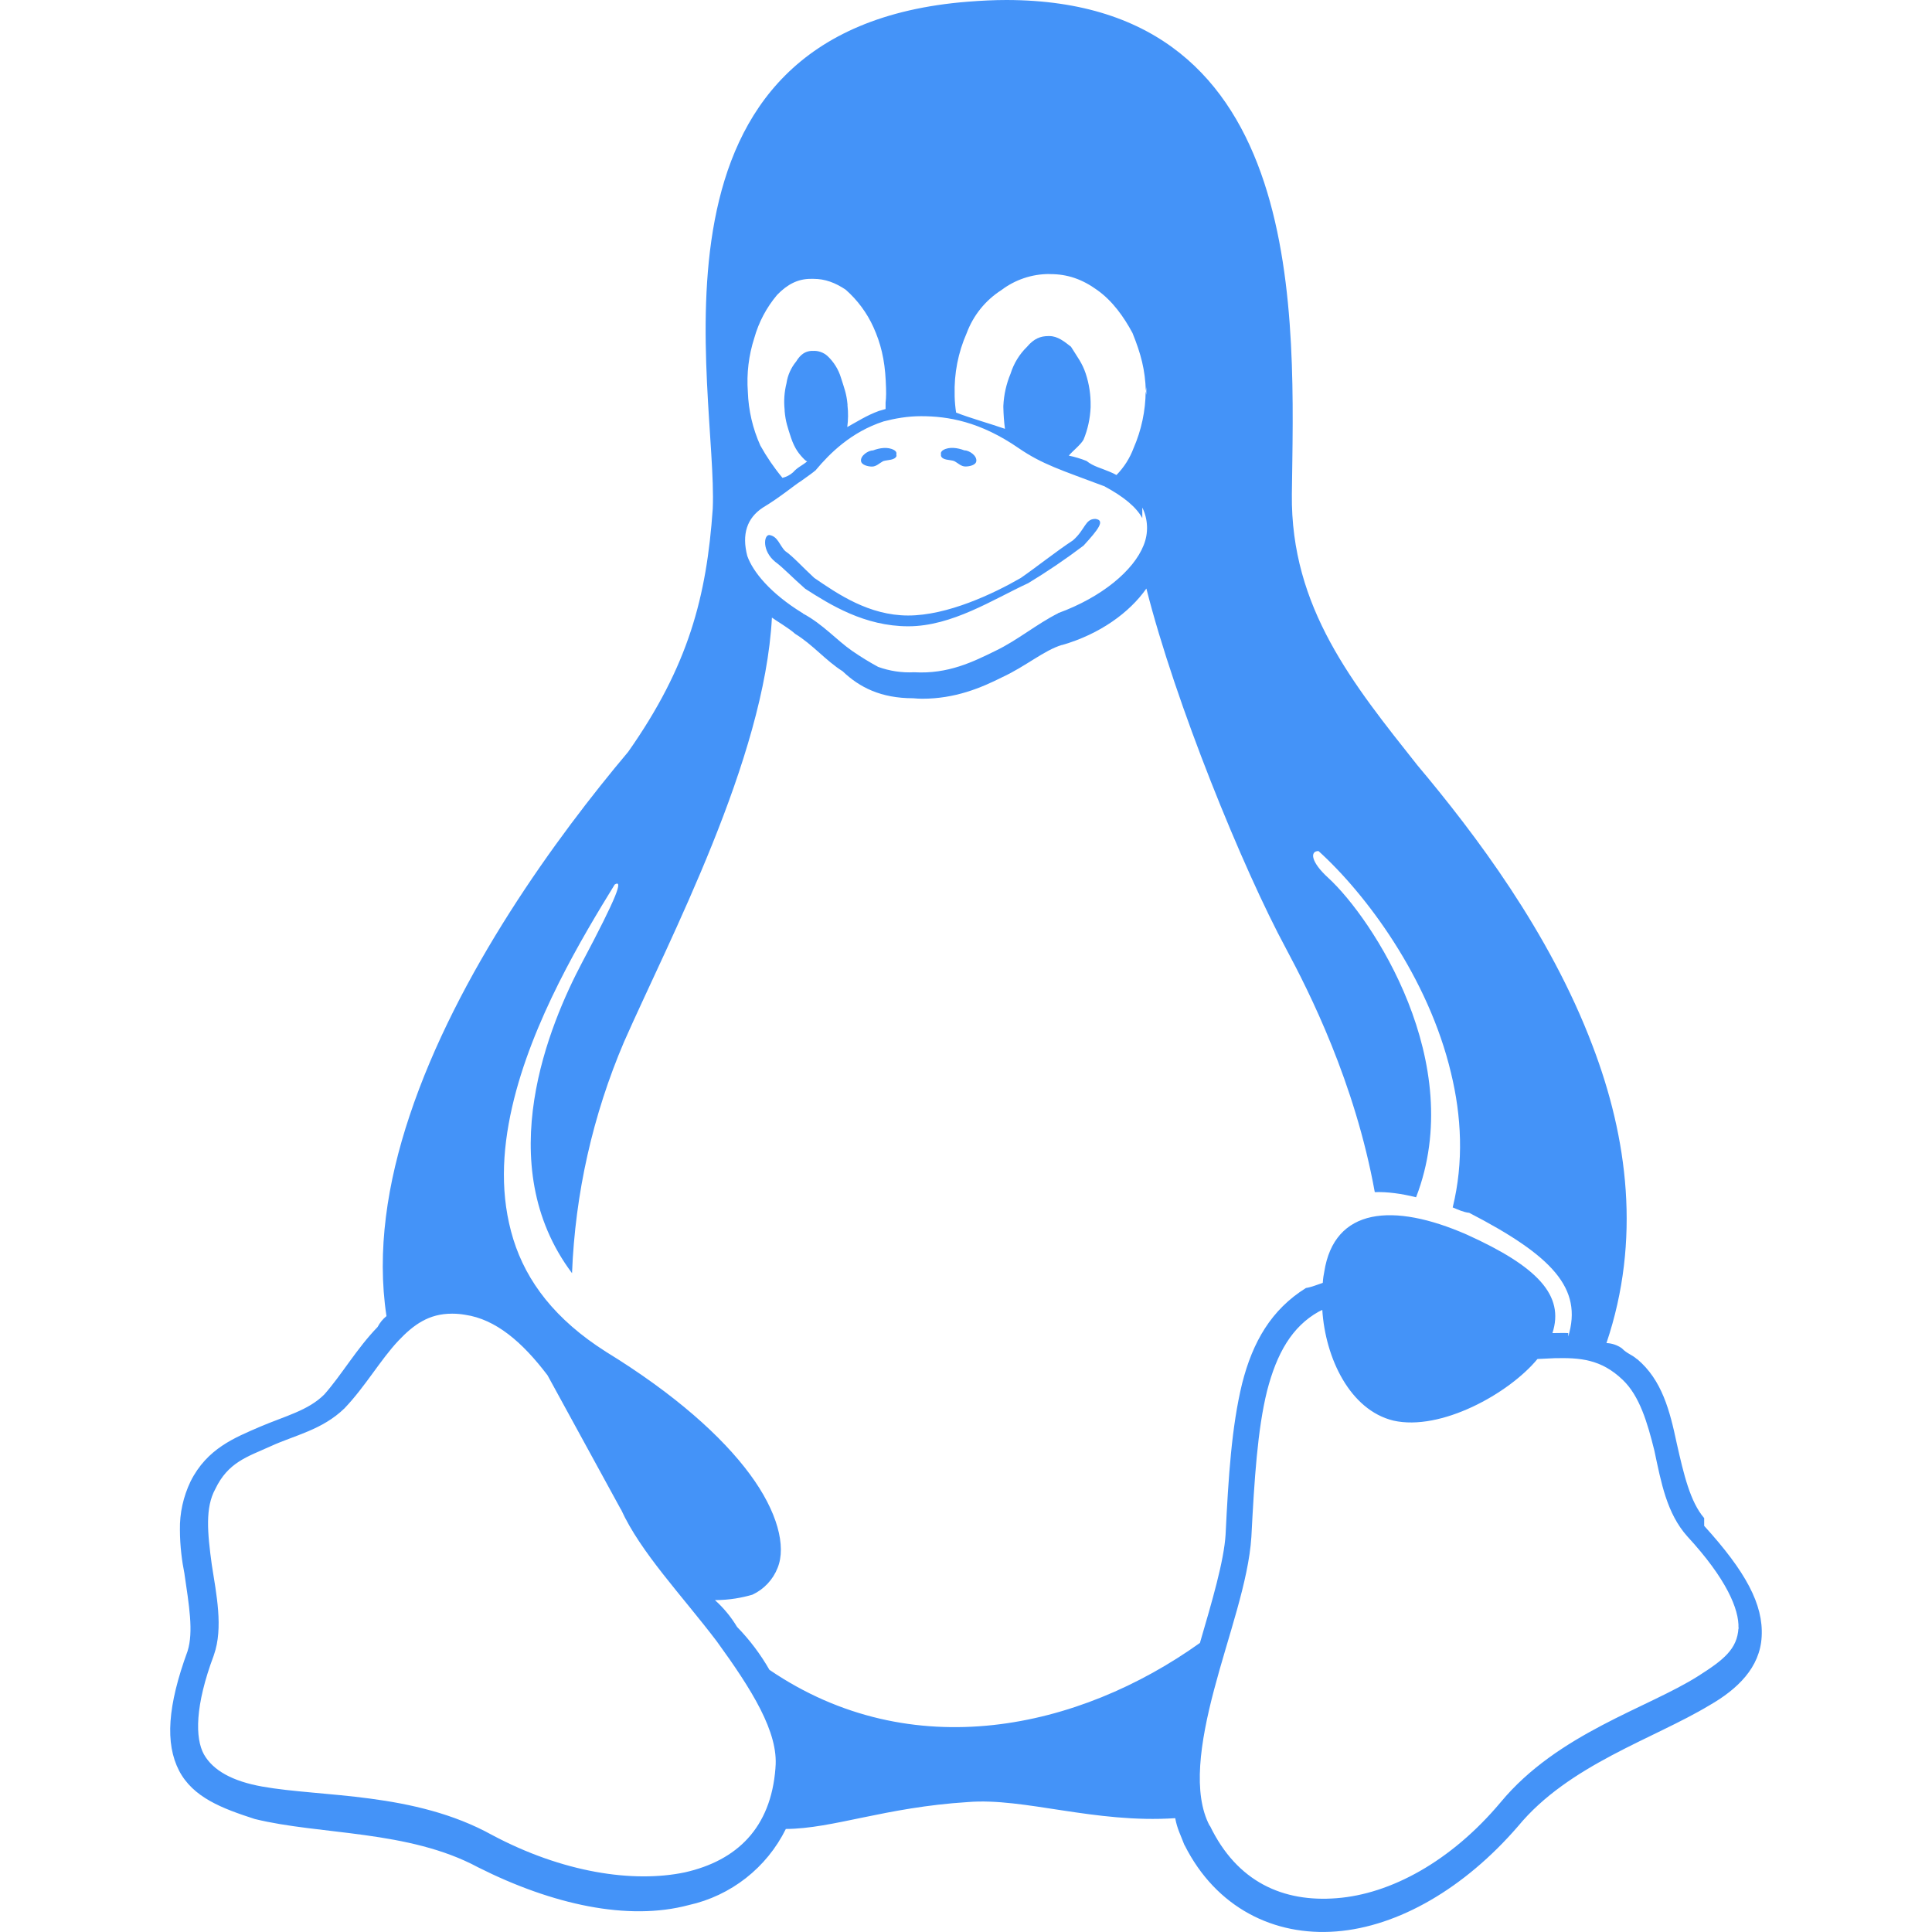
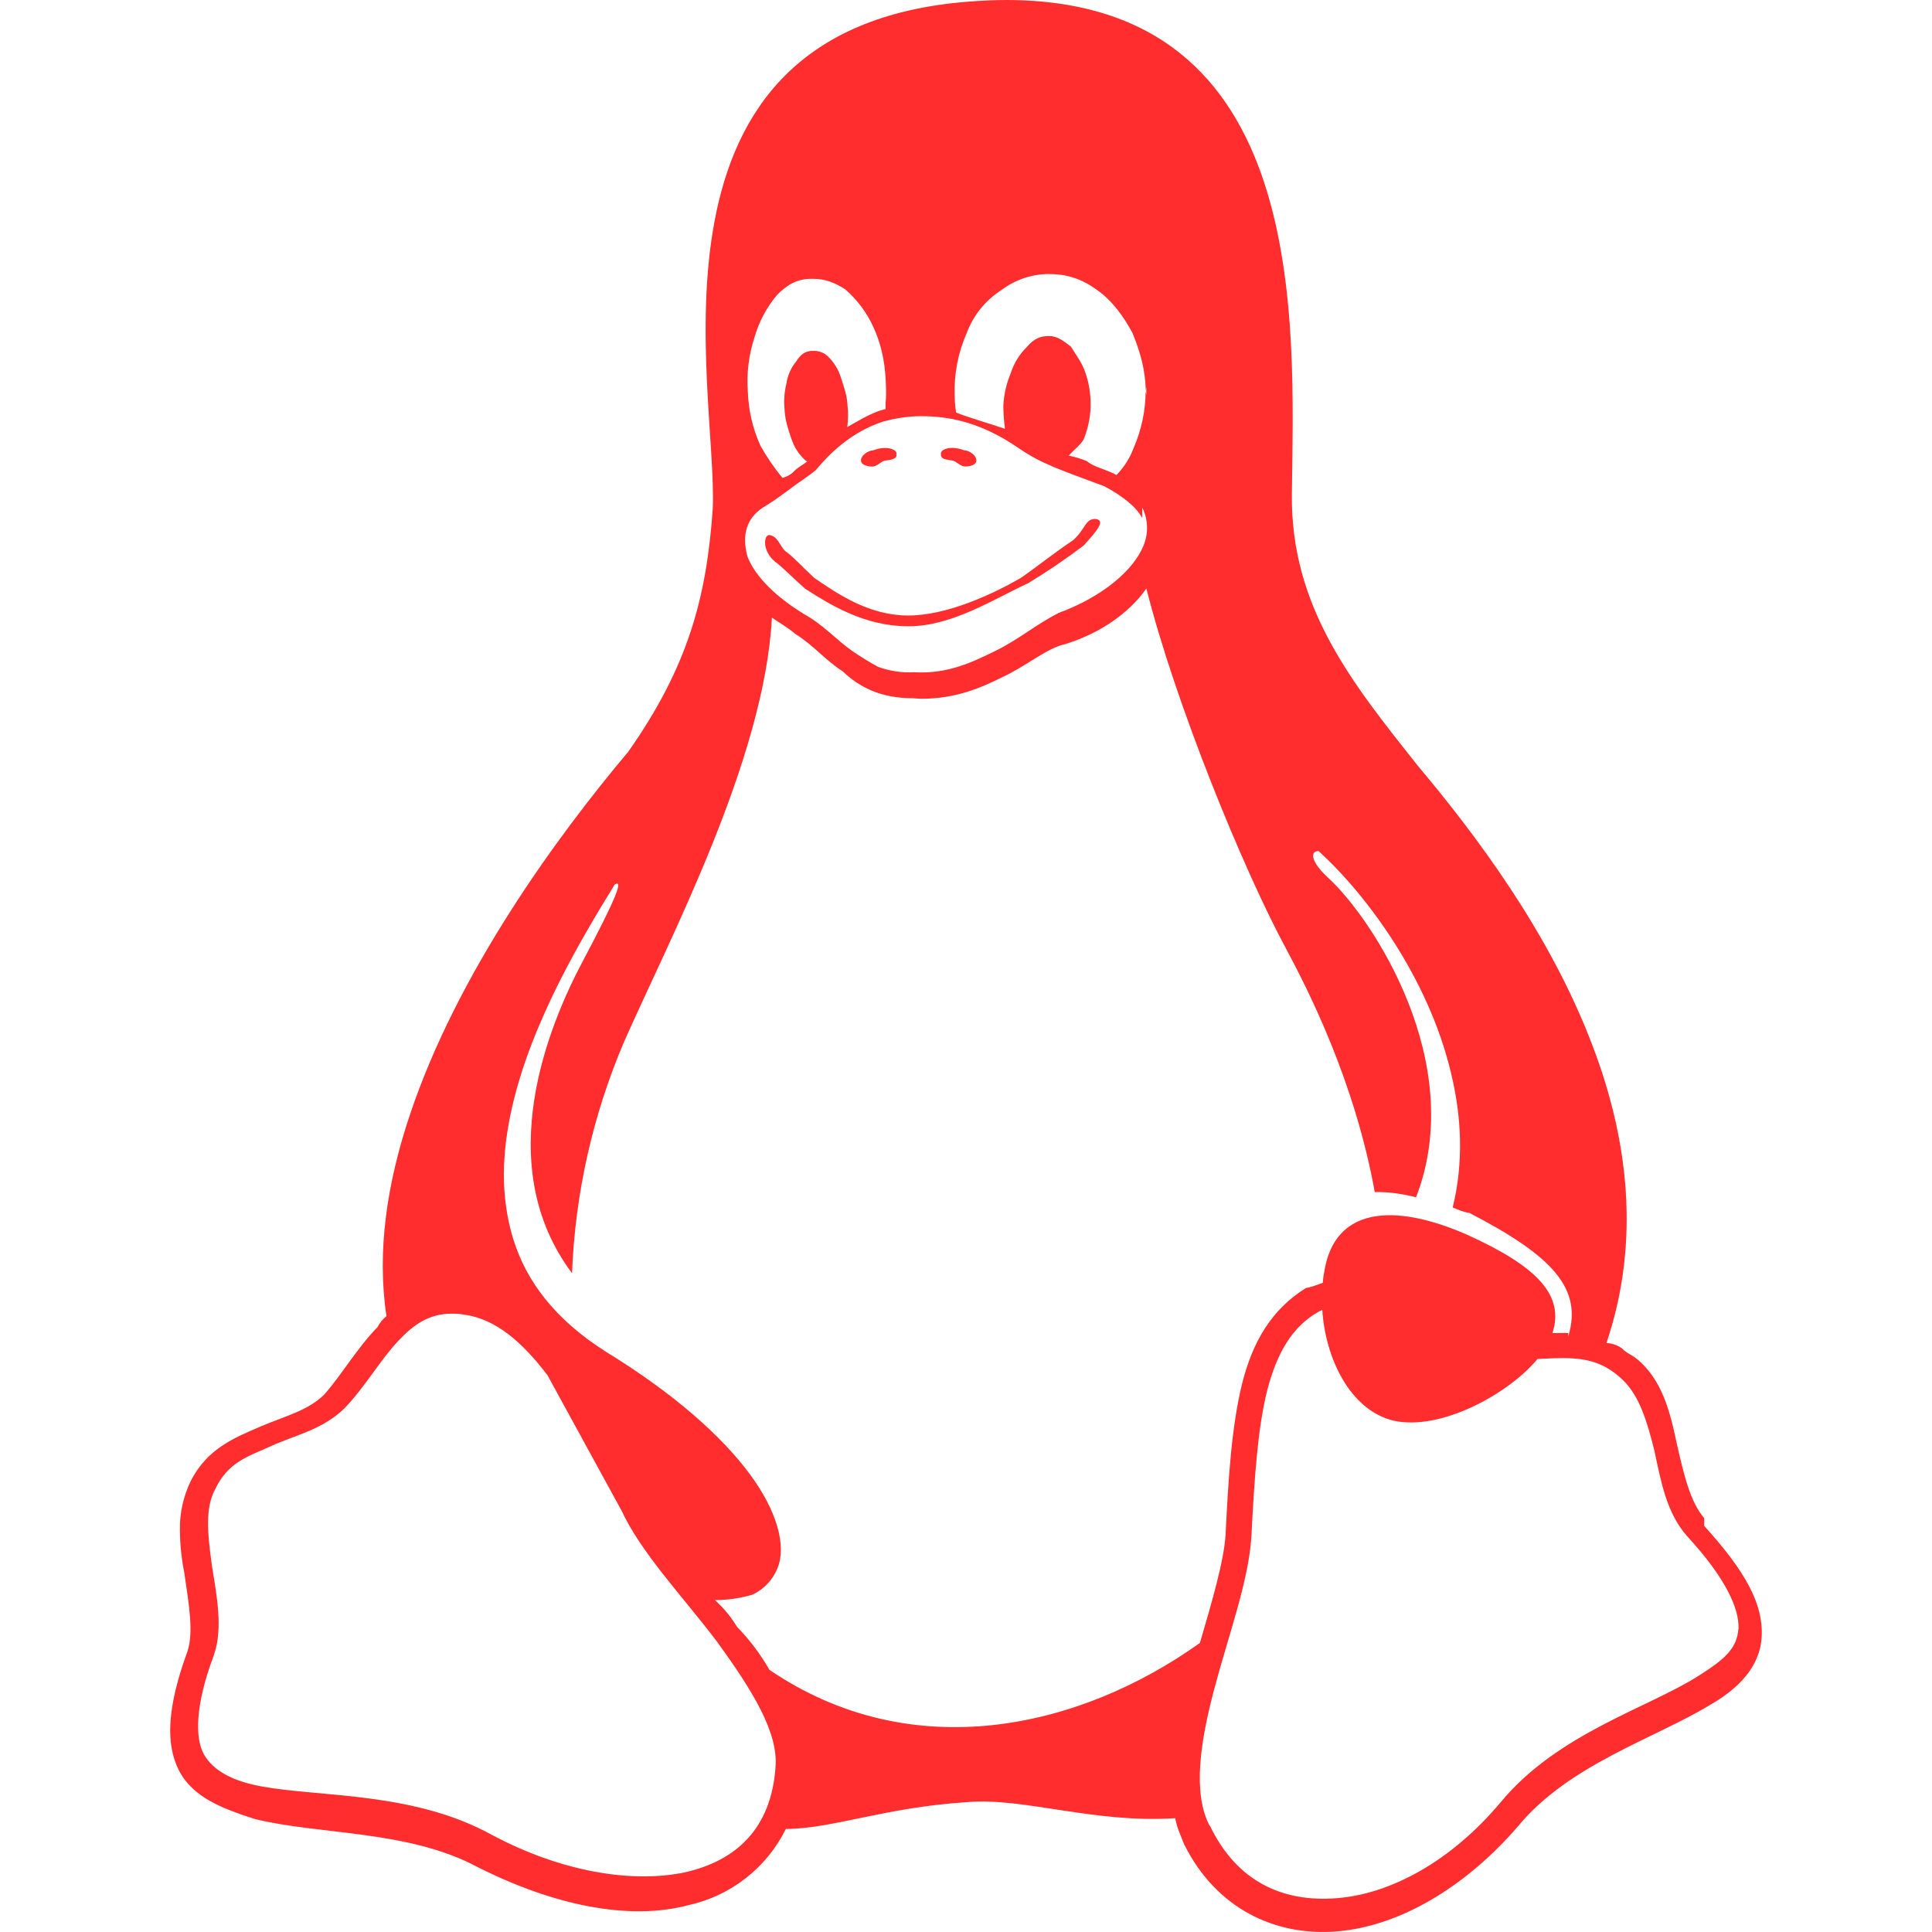
- <svg xmlns="http://www.w3.org/2000/svg" viewBox="0 0 24 24" fill="#4493f8">
+ <svg xmlns="http://www.w3.org/2000/svg" viewBox="0 0 24 24" fill="#ff2d2d">
  <path d="M12.504 0c-.155 0-.315.008-.48.021-4.226.333-3.105 4.807-3.17 6.298-.076 1.092-.3 1.953-1.05 3.02-.885 1.051-2.127 2.75-2.716 4.521-.278.832-.41 1.684-.287 2.489a.424.424 0 00-.11.135c-.26.268-.45.6-.663.839-.199.199-.485.267-.797.4-.313.136-.658.269-.864.68-.09.189-.136.394-.132.602 0 .199.027.4.055.536.058.399.116.728.04.97-.249.68-.28 1.145-.106 1.484.174.334.535.47.94.601.81.2 1.91.135 2.774.6.926.466 1.866.67 2.616.47.526-.116.97-.464 1.208-.946.587-.003 1.23-.269 2.26-.334.699-.058 1.574.267 2.577.2.025.134.063.198.114.333l.003.003c.391.778 1.113 1.132 1.884 1.071.771-.06 1.592-.536 2.257-1.306.631-.765 1.683-1.084 2.378-1.503.348-.199.629-.469.649-.853.023-.4-.2-.811-.714-1.376v-.097l-.003-.003c-.17-.2-.25-.535-.338-.926-.085-.401-.182-.786-.492-1.046h-.003c-.059-.054-.123-.067-.188-.135a.357.357 0 00-.19-.064c.431-1.278.264-2.55-.173-3.694-.533-1.41-1.465-2.638-2.175-3.483-.796-1.005-1.576-1.957-1.56-3.368.026-2.152.236-6.133-3.544-6.139zm.529 3.405h.013c.213 0 .396.062.584.198.19.135.33.332.438.533.105.259.158.459.166.724 0-.02.006-.04.006-.06v.105a.086.086 0 01-.004-.021l-.004-.024a1.807 1.807 0 01-.15.706.953.953 0 01-.213.335.71.71 0 00-.088-.042c-.104-.045-.198-.064-.284-.133a1.312 1.312 0 00-.22-.066c.05-.06.146-.133.183-.198.053-.128.082-.264.088-.402v-.02a1.21 1.21 0 00-.061-.4c-.045-.134-.101-.2-.183-.333-.084-.066-.167-.132-.267-.132h-.016c-.093 0-.176.03-.262.132a.8.8 0 00-.205.334 1.18 1.18 0 00-.09.4v.019c.002.089.008.179.02.267-.193-.067-.438-.135-.607-.202a1.635 1.635 0 01-.018-.2v-.02a1.772 1.772 0 01.15-.768c.082-.22.232-.406.43-.533a.985.985 0 01.594-.2zm-2.962.059h.036c.142 0 .27.048.399.135.146.129.264.288.344.465.09.199.14.4.153.667v.004c.007.134.006.2-.002.266v.08c-.03.007-.056.018-.083.024-.152.055-.274.135-.393.2.012-.09.013-.18.003-.267v-.015c-.012-.133-.04-.2-.082-.333a.613.613 0 00-.166-.267.248.248 0 00-.183-.064h-.021c-.071.006-.13.04-.186.132a.552.552 0 00-.12.27.944.944 0 00-.023.33v.015c.012.135.037.2.08.334.046.134.098.2.166.268.01.009.02.018.034.024-.07.057-.117.07-.176.136a.304.304 0 01-.131.068 2.62 2.62 0 01-.275-.402 1.772 1.772 0 01-.155-.667 1.759 1.759 0 01.08-.668 1.43 1.43 0 01.283-.535c.128-.133.26-.2.418-.2zm1.37 1.706c.332 0 .733.065 1.216.399.293.2.523.269 1.052.468h.003c.255.136.405.266.478.399v-.131a.571.571 0 01.016.47c-.123.31-.516.643-1.063.842v.002c-.268.135-.501.333-.775.465-.276.135-.588.292-1.012.267a1.139 1.139 0 01-.448-.067 3.566 3.566 0 01-.322-.198c-.195-.135-.363-.332-.612-.465v-.005h-.005c-.4-.246-.616-.512-.686-.71-.07-.268-.005-.47.193-.6.224-.135.38-.271.483-.336.104-.074.143-.102.176-.131h.002v-.003c.169-.202.436-.47.839-.601.139-.036.294-.065.466-.065zm2.8 2.142c.358 1.417 1.196 3.475 1.735 4.473.286.534.855 1.659 1.102 3.024.156-.005.33.018.513.064.646-1.671-.546-3.467-1.089-3.966-.22-.2-.232-.335-.123-.335.59.534 1.365 1.572 1.646 2.757.13.535.16 1.104.021 1.67.067.028.135.06.205.067 1.032.534 1.413.938 1.23 1.537v-.043c-.06-.003-.12 0-.18 0h-.016c.151-.467-.182-.825-1.065-1.224-.915-.4-1.646-.336-1.77.465-.008.043-.013.066-.018.135-.068.023-.139.053-.209.064-.43.268-.662.669-.793 1.187-.13.533-.17 1.156-.205 1.869v.003c-.02.334-.17.838-.319 1.35-1.5 1.072-3.58 1.538-5.348.334a2.645 2.645 0 00-.402-.533 1.45 1.45 0 00-.275-.333c.182 0 .338-.03.465-.067a.615.615 0 00.314-.334c.108-.267 0-.697-.345-1.163-.345-.467-.931-.995-1.788-1.521-.63-.4-.986-.87-1.15-1.396-.165-.534-.143-1.085-.015-1.645.245-1.07.873-2.11 1.274-2.763.107-.065.037.135-.408.974-.396.751-1.14 2.497-.122 3.854a8.123 8.123 0 01.647-2.876c.564-1.278 1.743-3.504 1.836-5.268.048.036.217.135.289.202.218.133.38.333.59.465.21.201.477.335.876.335.039.003.075.006.11.006.412 0 .73-.134.997-.268.29-.134.52-.334.74-.4h.005c.467-.135.835-.402 1.044-.7zm2.185 8.958c.037.6.343 1.245.882 1.377.588.134 1.434-.333 1.791-.765l.211-.01c.315-.007.577.01.847.268l.003.003c.208.199.305.53.391.876.085.4.154.78.409 1.066.486.527.645.906.636 1.14l.003-.007v.018l-.003-.012c-.015.262-.185.396-.498.595-.63.401-1.746.712-2.457 1.57-.618.737-1.37 1.14-2.036 1.191-.664.053-1.237-.2-1.574-.898l-.005-.003c-.21-.4-.12-1.025.056-1.69.176-.668.428-1.344.463-1.897.037-.714.076-1.335.195-1.814.12-.465.308-.797.641-.984l.045-.022zm-10.814.049h.01c.053 0 .105.005.157.014.376.055.706.333 1.023.752l.91 1.664.003.003c.243.533.754 1.064 1.189 1.637.434.598.77 1.131.729 1.57v.006c-.057.744-.48 1.148-1.125 1.294-.645.135-1.52.002-2.395-.464-.968-.536-2.118-.469-2.857-.602-.369-.066-.61-.2-.723-.4-.11-.2-.113-.602.123-1.23v-.004l.002-.003c.117-.334.03-.752-.027-1.118-.055-.401-.083-.71.043-.94.16-.334.396-.4.69-.533.294-.135.64-.202.915-.47h.002v-.002c.256-.268.445-.601.668-.838.19-.201.38-.336.663-.336zm7.159-9.074c-.435.201-.945.535-1.488.535-.542 0-.97-.267-1.28-.466-.154-.134-.28-.268-.373-.335-.164-.134-.144-.333-.074-.333.109.016.129.134.199.2.096.066.215.2.36.333.292.2.68.467 1.167.467.485 0 1.053-.267 1.398-.466.195-.135.445-.334.648-.467.156-.136.149-.267.279-.267.128.016.034.134-.147.332a8.097 8.097 0 01-.69.468zm-1.082-1.583V5.64c-.006-.02.013-.042.029-.05.074-.043.18-.027.26.004.063 0 .16.067.15.135-.006.049-.085.066-.135.066-.055 0-.092-.043-.141-.068-.052-.018-.146-.008-.163-.065zm-.551 0c-.02.058-.113.049-.166.066-.047.025-.086.068-.14.068-.05 0-.13-.02-.136-.068-.01-.066.088-.133.15-.133.08-.031.184-.047.259-.005.019.009.036.03.03.05v.02h.003z" />
</svg>
